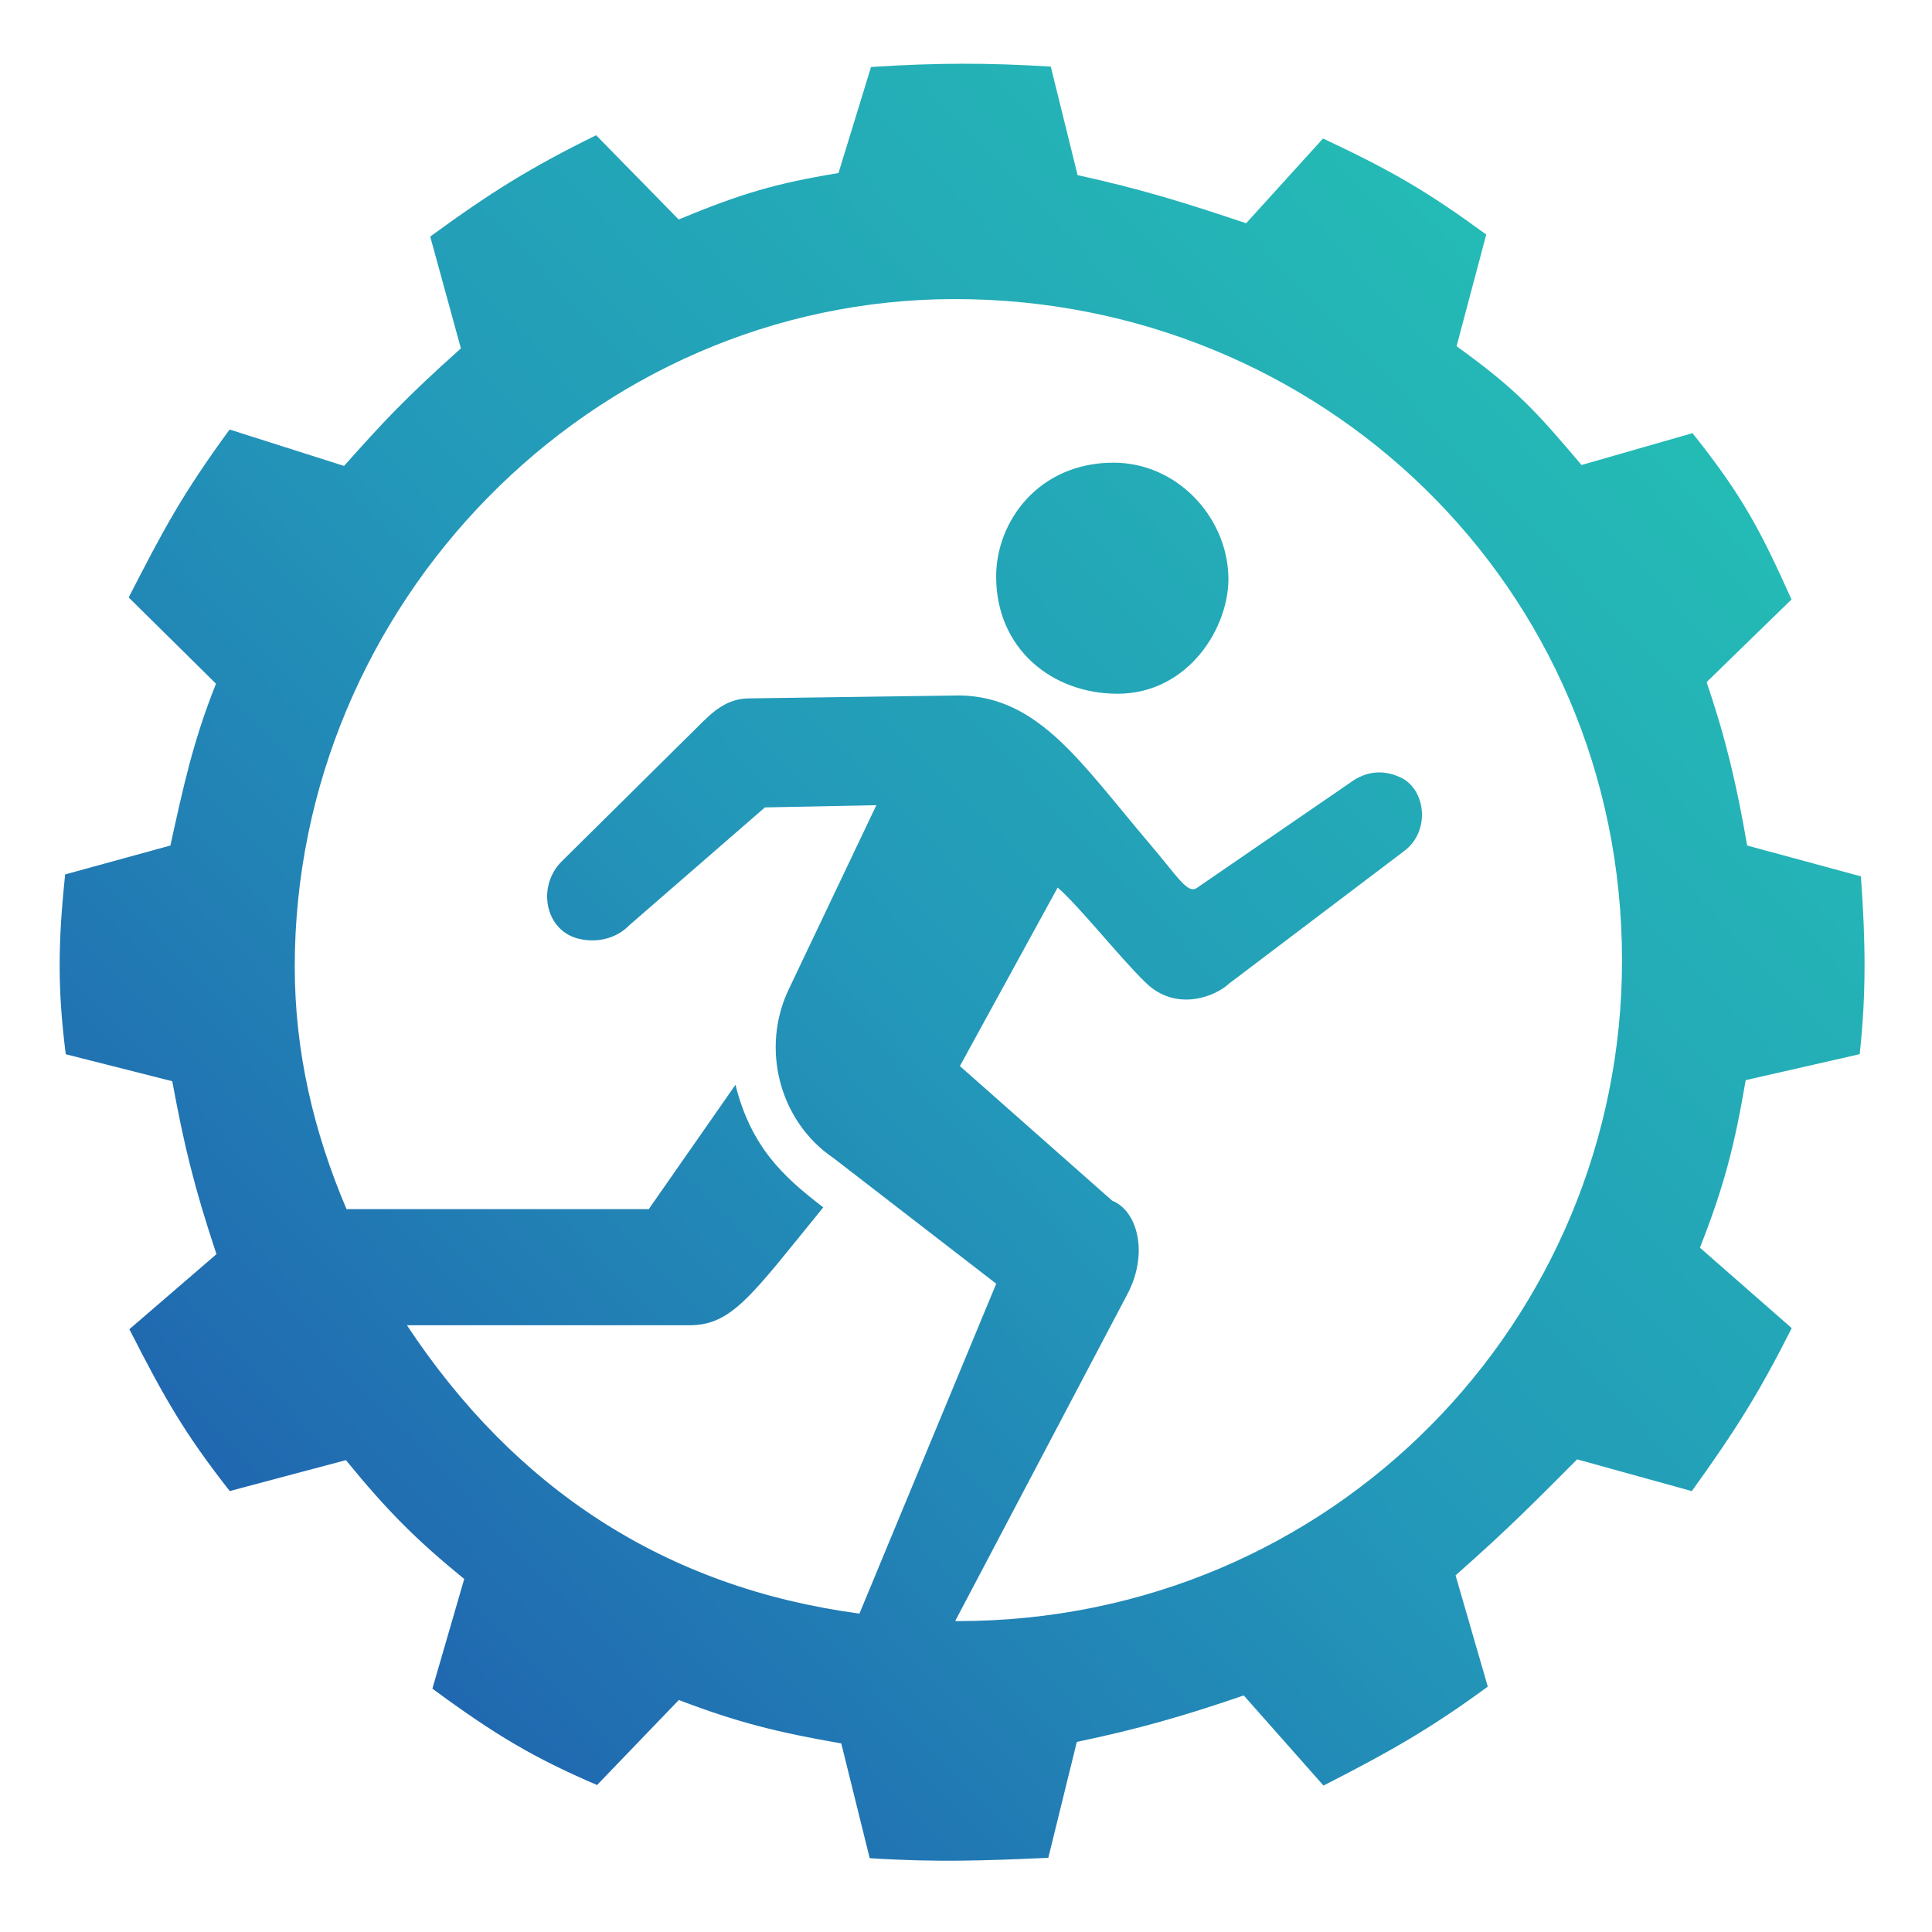
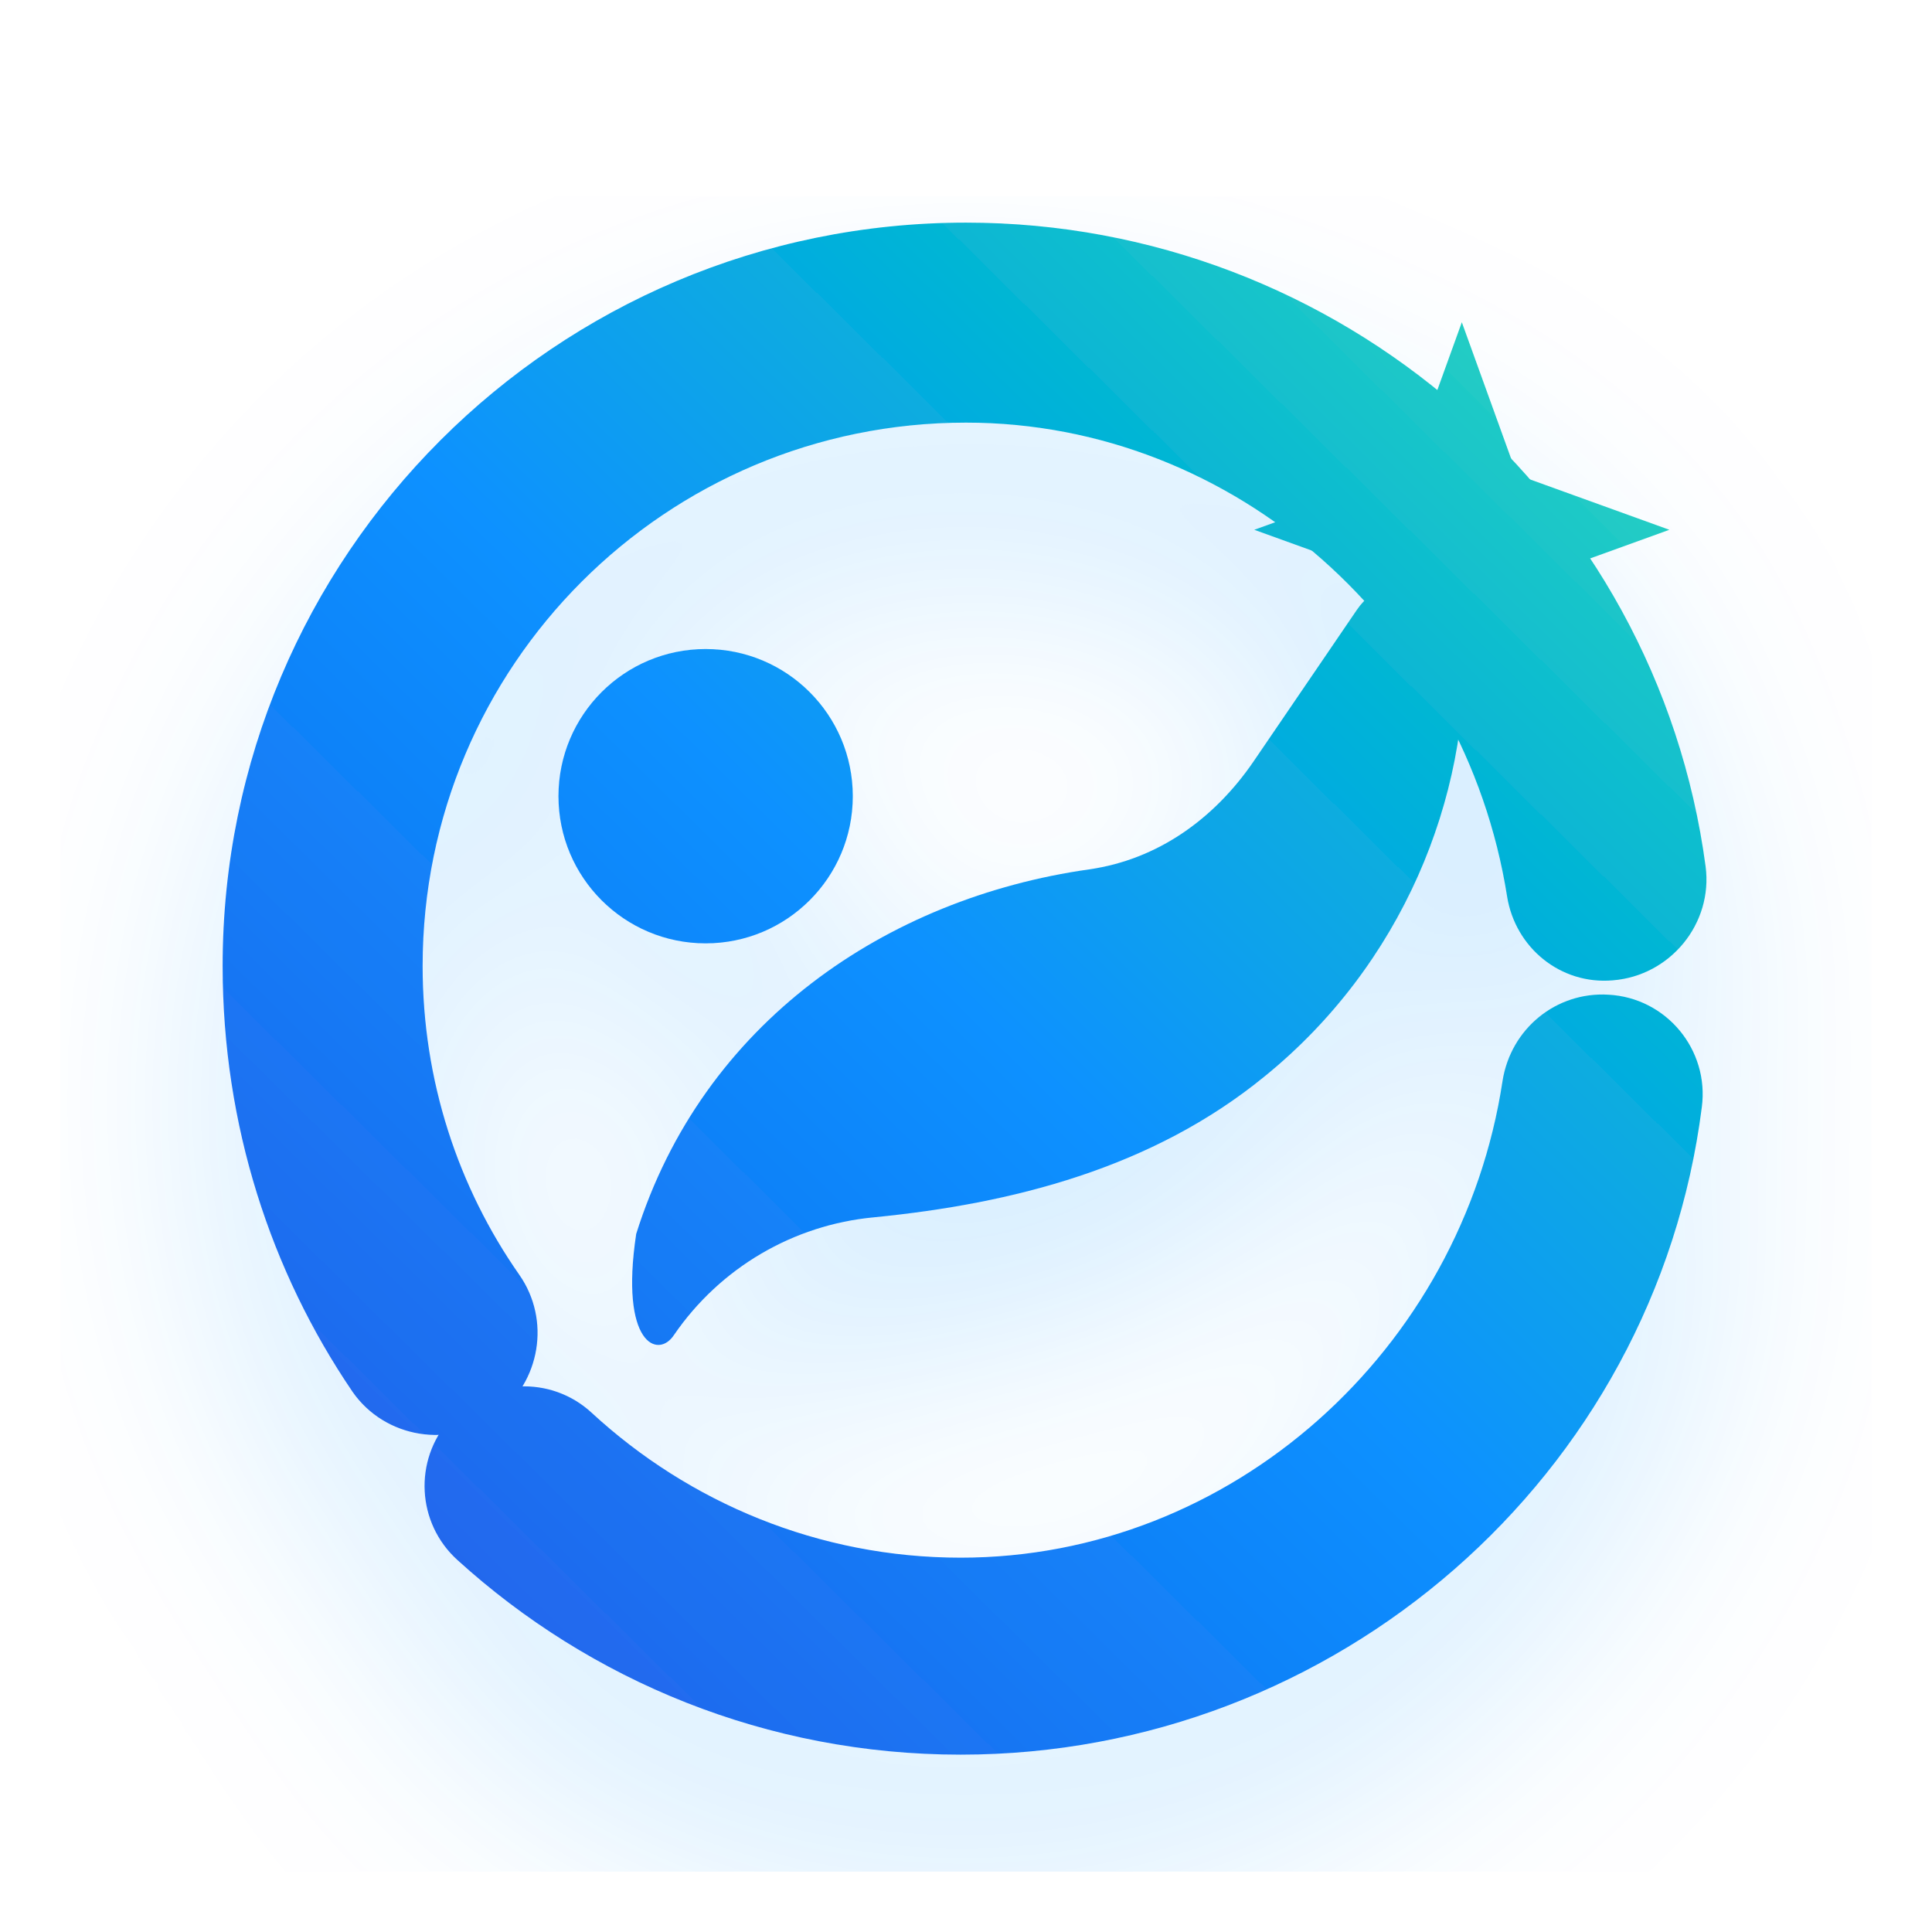
- <svg xmlns="http://www.w3.org/2000/svg" width="250" height="250" fill="none" viewBox="0 0 250 250">
-   <path d="m240.8 113.4-14.72-3.99c-1.34-7.77-2.74-13.81-5.25-21.14l10.99-10.7c-3.98-8.84-6.27-13.32-12.81-21.52l-14.36 4.12c-5.84-6.89-8.39-9.77-16.17-15.37l3.84-14.45c-7.59-5.54-11.98-8.13-21.12-12.43l-9.95 10.97c-8.16-2.74-13.6-4.42-21.81-6.23l-3.47-14.04c-8.23-0.51-14.76-0.5-23.26 0.05l-4.21 13.72c-8.28 1.37-12.64 2.68-20.68 6.01l-10.68-10.9c-8.5 4.18-13.6 7.37-21.47 13.11l3.97 14.47c-7.41 6.64-9.99 9.47-15.12 15.21l-14.81-4.71c-6.25 8.55-8.57 13-13.06 21.73l11.3 11.16c-3.03 7.61-4.25 13.46-5.9 20.94l-13.62 3.74c-0.95 9.02-0.97 15.02 0.08 23.27l13.78 3.49c1.53 8.26 2.8 13.6 5.72 22.38l-11.27 9.71c4.61 9.07 7.26 13.64 12.99 20.94l15.03-4c5.32 6.51 9.01 10.24 15.31 15.38l-4.12 14.19c8.13 5.99 13.09 8.94 21.31 12.47l10.58-11c7.65 2.92 12.72 4.17 21.02 5.62l3.68 14.85c8.64 0.55 14.91 0.32 23.11-0.05l3.69-15c7.87-1.64 13.77-3.32 21.6-6.01l10.32 11.66c8.74-4.45 13.97-7.46 21.26-12.8l-4.17-14.4c6.99-6.16 10.5-9.77 15.73-15.01l14.84 4.11c5.93-8.25 8.73-12.8 12.93-21.09l-11.88-10.41c3.14-7.96 4.51-13.35 5.92-21.68l14.75-3.36c0.86-7.79 0.77-14.55 0.16-23.01zm-116.9 96.37c-0.1 0-0.2-0.01-0.3-0.01l22.29-42.31c2.78-5.26 1.3-10.78-1.97-12.08l-19.71-17.42 12.65-23.1c2.81 2.42 7.98 9 11.39 12.3 3.94 3.85 9.02 1.79 10.76 0.15l22.63-17.13c3.46-2.54 2.88-7.8-0.17-9.45-2.2-1.13-4.58-1.09-6.83 0.61l-19.74 13.55c-1.22 0.88-2.5-1.43-6.14-5.7-8.91-10.48-14.28-18.96-24.48-19.19l-27.31 0.38c-3.01 0-4.84 1.83-6.69 3.68l-17.6 17.42c-3.24 3.21-2.18 9.04 2.32 10.03 2.44 0.55 4.88-0.15 6.45-1.79l17.53-15.23 14.42-0.29-11.3 23.75c-3.7 7.64-1.3 17.16 5.79 21.94l21.02 16.23-17.7 42.69c-25.13-3.37-44.56-16.15-58.55-37.31h36.5c5.56 0 8.01-3.76 17.37-15.26-5.19-3.97-9.34-7.81-11.36-15.86l-11.22 16.09h-39.11c-4.24-9.96-6.7-20.35-6.7-31.38 0-46.8 38.26-86.38 85.44-86.38 47.17 0 86.31 37.01 86.31 85.6 0 46.48-37.38 85.47-85.99 85.47z" fill="url(#paint0_linear_590_10286)" />
-   <path d="m144.1 59.87c-9.7 0-15.2 7.59-15.2 14.74 0 9.3 7.19 15.16 15.71 15.16 9.19 0 14.57-8.69 14.34-15.26-0.25-7.72-6.7-14.64-14.85-14.64z" fill="url(#paint0_linear_590_10286)" />
+ <svg xmlns="http://www.w3.org/2000/svg" width="256" height="256" viewBox="0 0 256 256" fill="none" role="img" aria-labelledby="title desc">
  <defs>
-     <linearGradient id="paint0_linear_590_10286" x1="28.71" x2="206.1" y1="207" y2="38.15" gradientUnits="userSpaceOnUse">
-       <stop stop-color="#2063AF" offset="0" />
-       <stop stop-color="#2398B9" offset=".484" />
-       <stop stop-color="#24BCB5" offset="1" />
+     <linearGradient id="fitoraGradient" x1="45" y1="209" x2="210" y2="42" gradientUnits="userSpaceOnUse">
+       <stop offset="0" stop-color="#2563EB" />
+       <stop offset="0.48" stop-color="#0891FF" />
+       <stop offset="0.78" stop-color="#06B6D4" />
+       <stop offset="1" stop-color="#2DD4BF" />
    </linearGradient>
+     <filter id="softShadow" x="8" y="8" width="240" height="240" color-interpolation-filters="sRGB" filterUnits="userSpaceOnUse">
+       <feDropShadow dx="0" dy="18" flood-color="#0891FF" flood-opacity="0.18" stdDeviation="16" />
+     </filter>
  </defs>
+   <g filter="url(#softShadow)">
+     <path d="M128 29.5c49.4 0 91.5 36.6 98 85.3 1 7.6-4.7 14.5-12.3 15.1-6.9.6-12.9-4.3-14-11.1C194.1 83.3 163.7 56 128 56c-39.8 0-72 32.2-72 72 0 15.2 4.7 29.3 12.8 40.9 4.2 6 2.8 14.2-3 18.6-6.1 4.5-14.8 3.1-19.1-3.1C35.9 168.5 29.5 149.1 29.5 128c0-54.4 44.1-98.5 98.5-98.5Z" fill="url(#fitoraGradient)" />
+     <path d="M213.1 131.8c7.7.4 13.4 7.3 12.4 14.9-6.2 48.9-48.5 85.8-98.2 85.8-25.7 0-49.1-9.8-66.7-25.8-5.4-4.9-5.8-13.2-1-18.6 4.9-5.5 13.4-5.9 18.8-.9 12.9 11.9 30.1 19.2 48.9 19.2 35.9 0 66.4-27.5 71.8-63.2 1.1-6.9 7.1-11.8 14-11.4Z" fill="url(#fitoraGradient)" />
+     <circle cx="93.5" cy="105.5" r="19.5" fill="url(#fitoraGradient)" />
+     <path d="M84.3 163.5c8.8-28 33.2-44.5 60-48.3 9.1-1.3 16.6-6.7 21.8-14.3l13.7-20.1c4.2-6.2 13.9-3.4 14.2 4.1.8 20.9-8.3 43-26.4 57.7-14.9 12.2-33.5 16.9-51.8 18.7-10.7 1-20.4 6.7-26.5 15.6-2.1 3.2-7.2 1.2-5-13.4Z" fill="url(#fitoraGradient)" />
+     <path d="M193.7 42.7 201 62.9l20.2 7.3L201 77.5l-7.3 20.2-7.3-20.2-20.2-7.3 20.2-7.3 7.3-20.2Z" fill="url(#fitoraGradient)" />
+   </g>
</svg>
